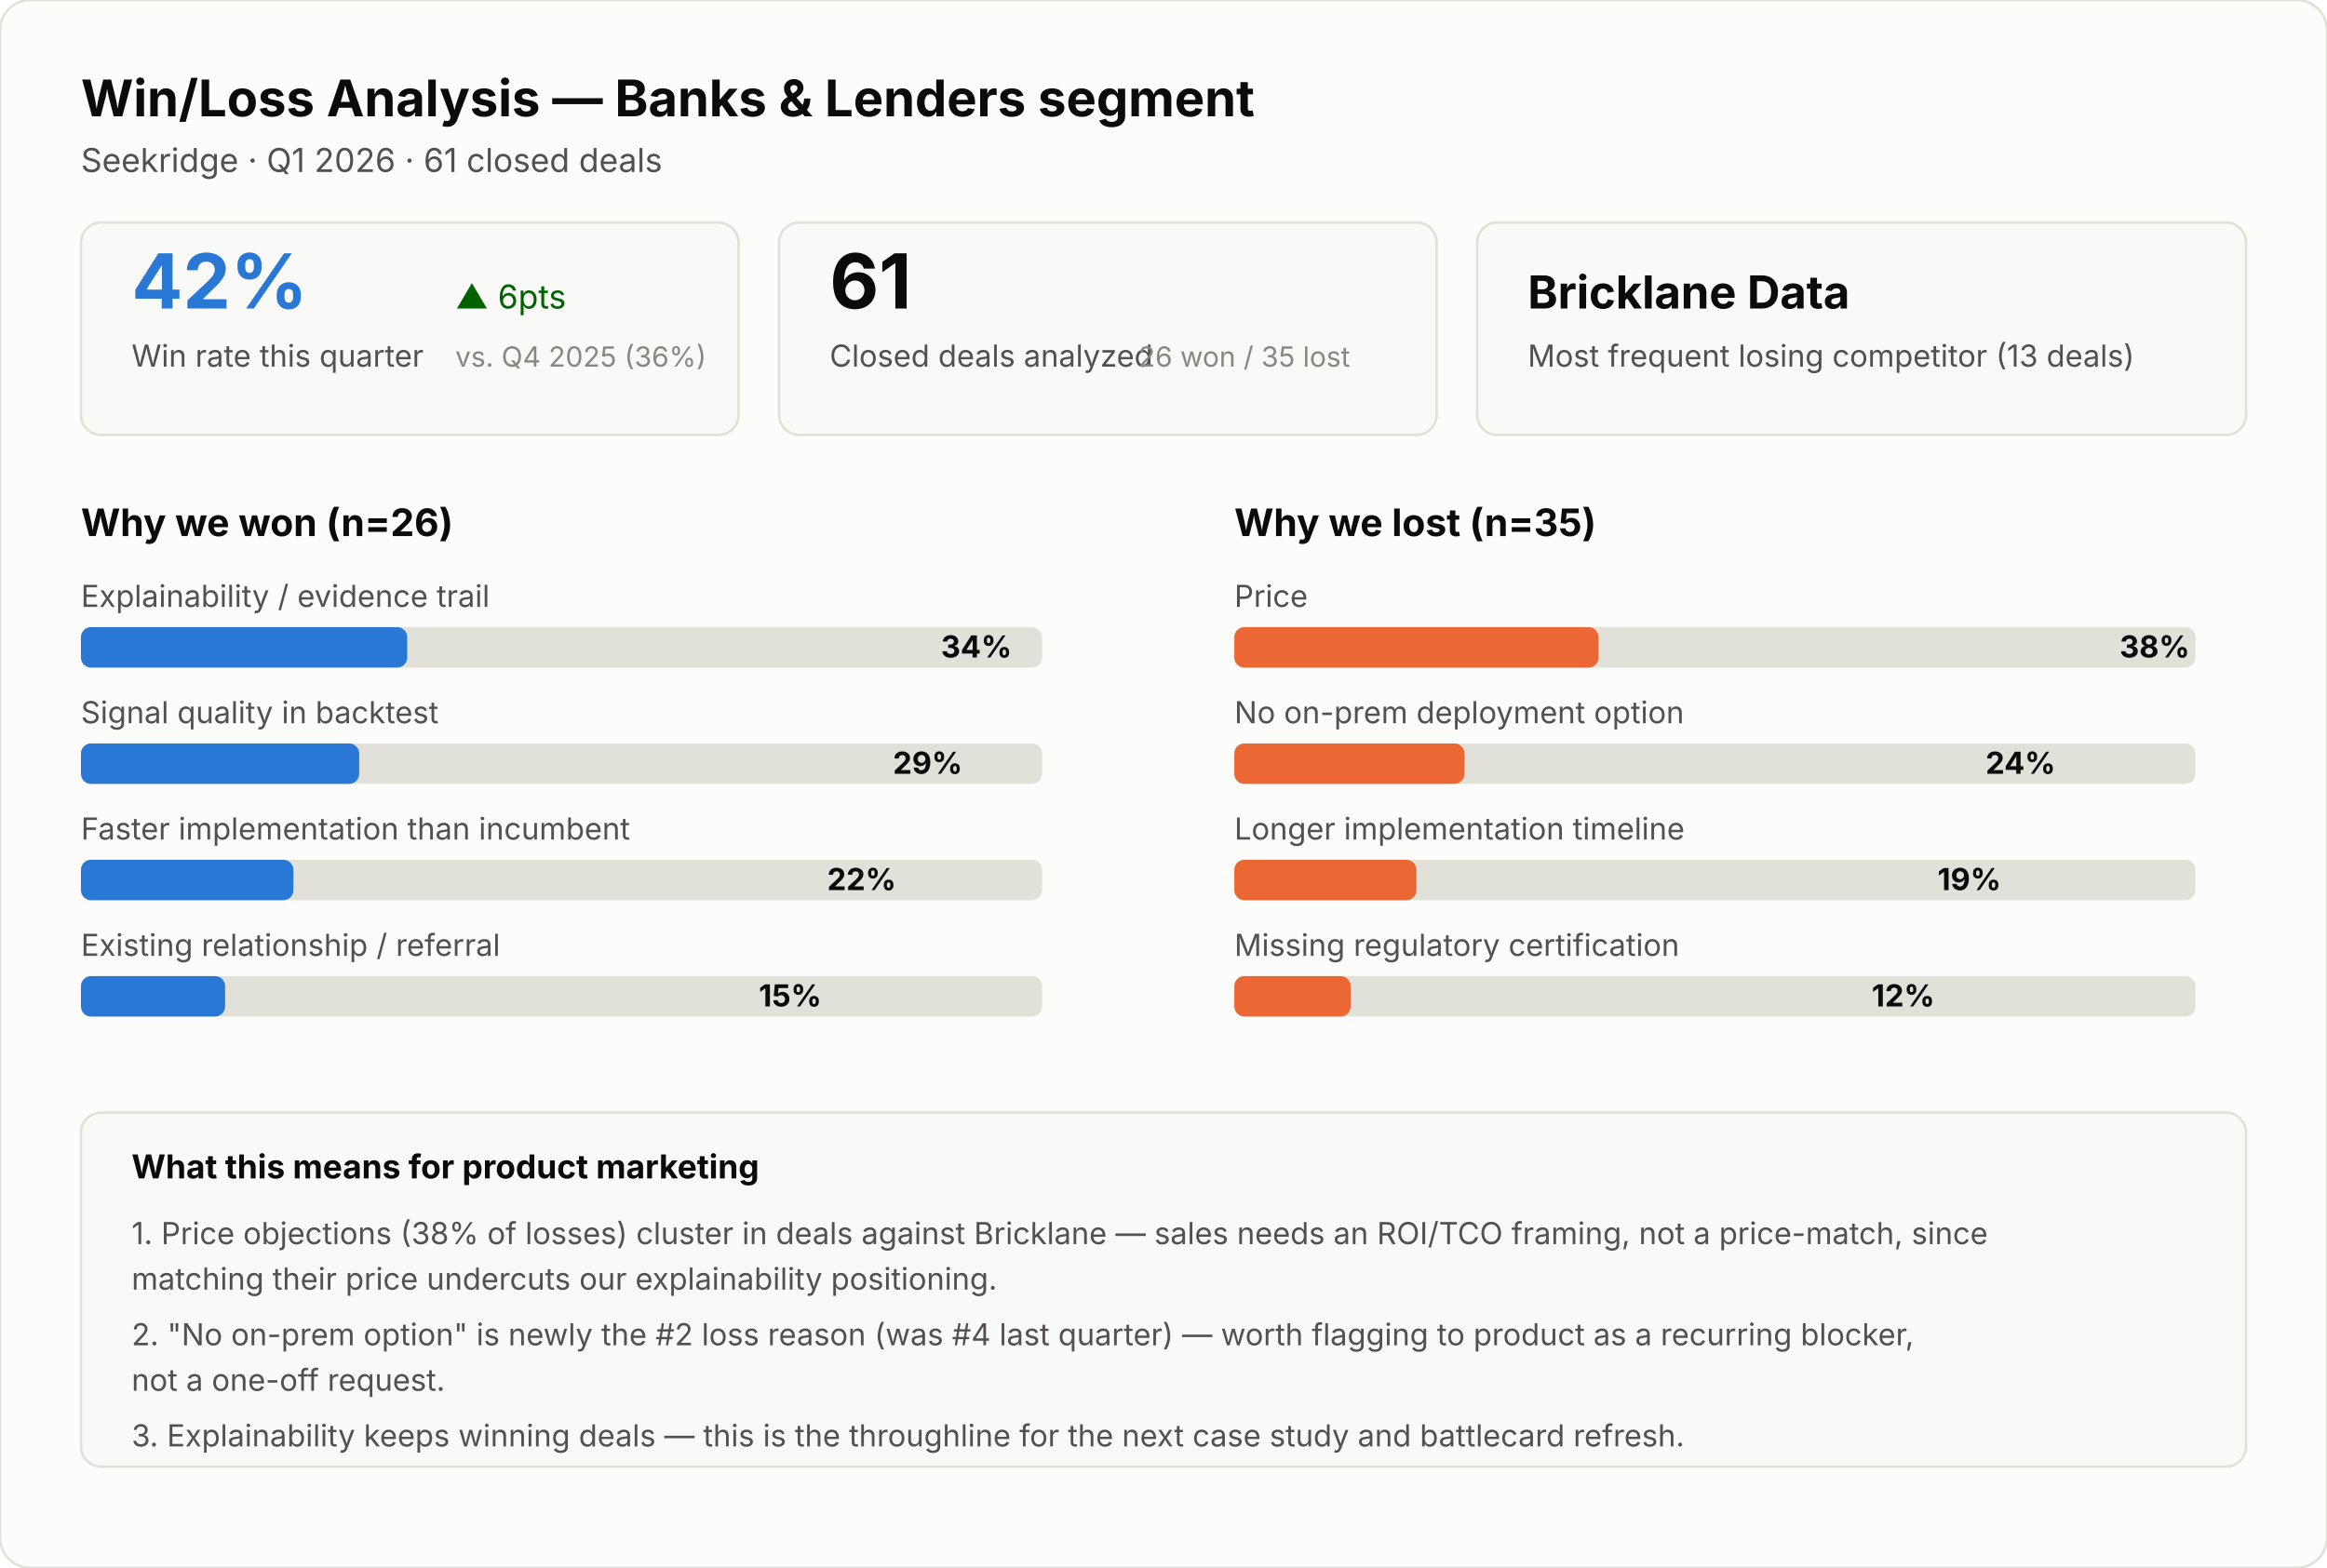
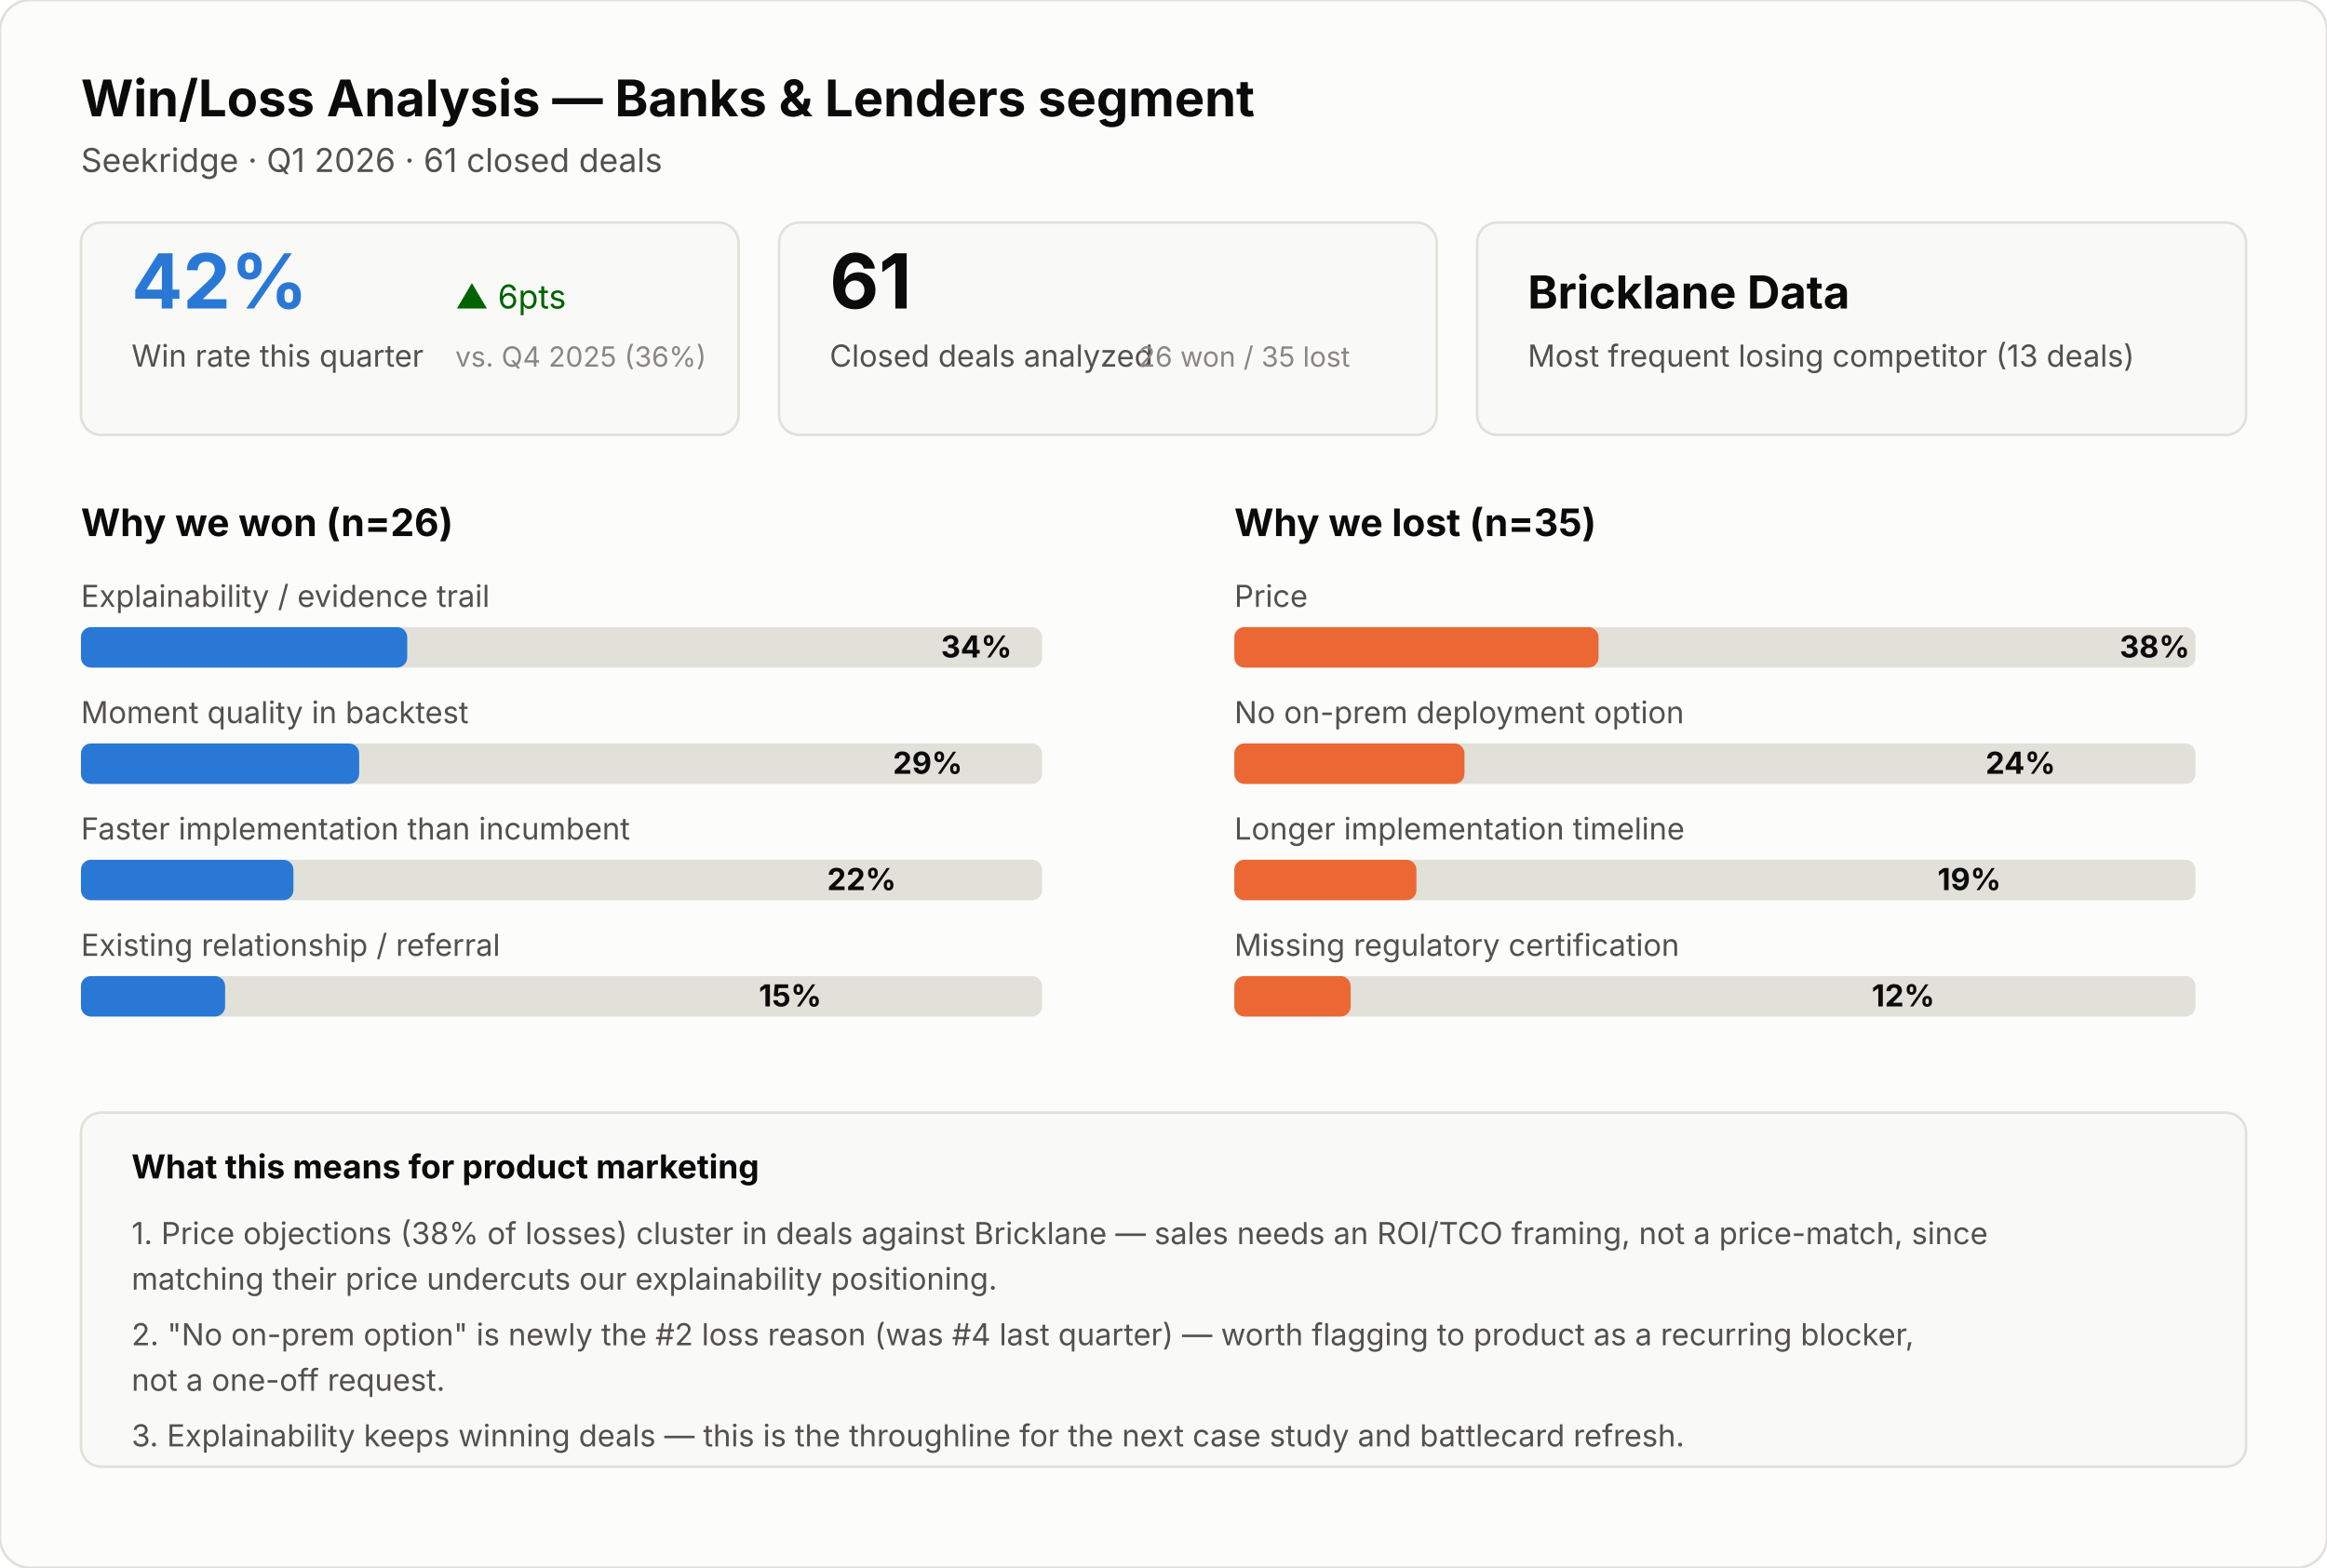
<svg xmlns="http://www.w3.org/2000/svg" viewBox="0 0 920 620" font-family="system-ui, -apple-system, 'Segoe UI', sans-serif">
  <rect x="0" y="0" width="920" height="620" rx="12" fill="#fcfcfb" stroke="#e1e0d9" stroke-width="1" />
  <text x="32" y="46" font-size="20" font-weight="700" fill="#0b0b0b">Win/Loss Analysis — Banks &amp; Lenders segment</text>
  <text x="32" y="68" font-size="13" fill="#52514e">Seekridge · Q1 2026 · 61 closed deals</text>
  <g>
    <rect x="32" y="88" width="260" height="84" rx="8" fill="#f9f9f7" stroke="#e1e0d9" />
    <text x="52" y="122" font-size="30" font-weight="700" fill="#2a78d6">42%</text>
    <text x="52" y="145" font-size="12" fill="#52514e">Win rate this quarter</text>
    <text x="180" y="122" font-size="13" fill="#006300">▲ 6pts</text>
    <text x="180" y="145" font-size="11" fill="#898781">vs. Q4 2025 (36%)</text>
  </g>
  <g>
    <rect x="308" y="88" width="260" height="84" rx="8" fill="#f9f9f7" stroke="#e1e0d9" />
    <text x="328" y="122" font-size="30" font-weight="700" fill="#0b0b0b">61</text>
    <text x="328" y="145" font-size="12" fill="#52514e">Closed deals analyzed</text>
    <text x="450" y="145" font-size="11" fill="#898781">26 won / 35 lost</text>
  </g>
  <g>
    <rect x="584" y="88" width="304" height="84" rx="8" fill="#f9f9f7" stroke="#e1e0d9" />
    <text x="604" y="122" font-size="18" font-weight="700" fill="#0b0b0b">Bricklane Data</text>
    <text x="604" y="145" font-size="12" fill="#52514e">Most frequent losing competitor (13 deals)</text>
  </g>
  <text x="32" y="212" font-size="15" font-weight="700" fill="#0b0b0b">Why we won (n=26)</text>
  <g font-size="12" fill="#0b0b0b">
    <text x="32" y="240" fill="#52514e">Explainability / evidence trail</text>
    <rect x="32" y="248" width="380" height="16" rx="4" fill="#e1e0d9" />
    <rect x="32" y="248" width="129" height="16" rx="4" fill="#2a78d6" />
    <text x="372" y="260" font-weight="700" fill="#0b0b0b">34%</text>
-     <text x="32" y="286" fill="#52514e">Signal quality in backtest</text>
+     <text x="32" y="286" fill="#52514e">Moment quality in backtest</text>
    <rect x="32" y="294" width="380" height="16" rx="4" fill="#e1e0d9" />
    <rect x="32" y="294" width="110" height="16" rx="4" fill="#2a78d6" />
    <text x="353" y="306" font-weight="700" fill="#0b0b0b">29%</text>
    <text x="32" y="332" fill="#52514e">Faster implementation than incumbent</text>
    <rect x="32" y="340" width="380" height="16" rx="4" fill="#e1e0d9" />
    <rect x="32" y="340" width="84" height="16" rx="4" fill="#2a78d6" />
    <text x="327" y="352" font-weight="700" fill="#0b0b0b">22%</text>
    <text x="32" y="378" fill="#52514e">Existing relationship / referral</text>
    <rect x="32" y="386" width="380" height="16" rx="4" fill="#e1e0d9" />
    <rect x="32" y="386" width="57" height="16" rx="4" fill="#2a78d6" />
    <text x="300" y="398" font-weight="700" fill="#0b0b0b">15%</text>
  </g>
  <text x="488" y="212" font-size="15" font-weight="700" fill="#0b0b0b">Why we lost (n=35)</text>
  <g font-size="12" fill="#0b0b0b">
    <text x="488" y="240" fill="#52514e">Price</text>
    <rect x="488" y="248" width="380" height="16" rx="4" fill="#e1e0d9" />
    <rect x="488" y="248" width="144" height="16" rx="4" fill="#eb6834" />
    <text x="838" y="260" font-weight="700" fill="#0b0b0b">38%</text>
    <text x="488" y="286" fill="#52514e">No on-prem deployment option</text>
    <rect x="488" y="294" width="380" height="16" rx="4" fill="#e1e0d9" />
    <rect x="488" y="294" width="91" height="16" rx="4" fill="#eb6834" />
    <text x="785" y="306" font-weight="700" fill="#0b0b0b">24%</text>
    <text x="488" y="332" fill="#52514e">Longer implementation timeline</text>
    <rect x="488" y="340" width="380" height="16" rx="4" fill="#e1e0d9" />
    <rect x="488" y="340" width="72" height="16" rx="4" fill="#eb6834" />
    <text x="766" y="352" font-weight="700" fill="#0b0b0b">19%</text>
    <text x="488" y="378" fill="#52514e">Missing regulatory certification</text>
    <rect x="488" y="386" width="380" height="16" rx="4" fill="#e1e0d9" />
    <rect x="488" y="386" width="46" height="16" rx="4" fill="#eb6834" />
    <text x="740" y="398" font-weight="700" fill="#0b0b0b">12%</text>
  </g>
  <rect x="32" y="440" width="856" height="140" rx="8" fill="#f9f9f7" stroke="#e1e0d9" />
  <text x="52" y="466" font-size="13" font-weight="700" fill="#0b0b0b">What this means for product marketing</text>
  <text x="52" y="492" font-size="12" fill="#52514e">1. Price objections (38% of losses) cluster in deals against Bricklane — sales needs an ROI/TCO framing, not a price-match, since</text>
  <text x="52" y="510" font-size="12" fill="#52514e">    matching their price undercuts our explainability positioning.</text>
  <text x="52" y="532" font-size="12" fill="#52514e">2. "No on-prem option" is newly the #2 loss reason (was #4 last quarter) — worth flagging to product as a recurring blocker,</text>
  <text x="52" y="550" font-size="12" fill="#52514e">    not a one-off request.</text>
  <text x="52" y="572" font-size="12" fill="#52514e">3. Explainability keeps winning deals — this is the throughline for the next case study and battlecard refresh.</text>
</svg>
